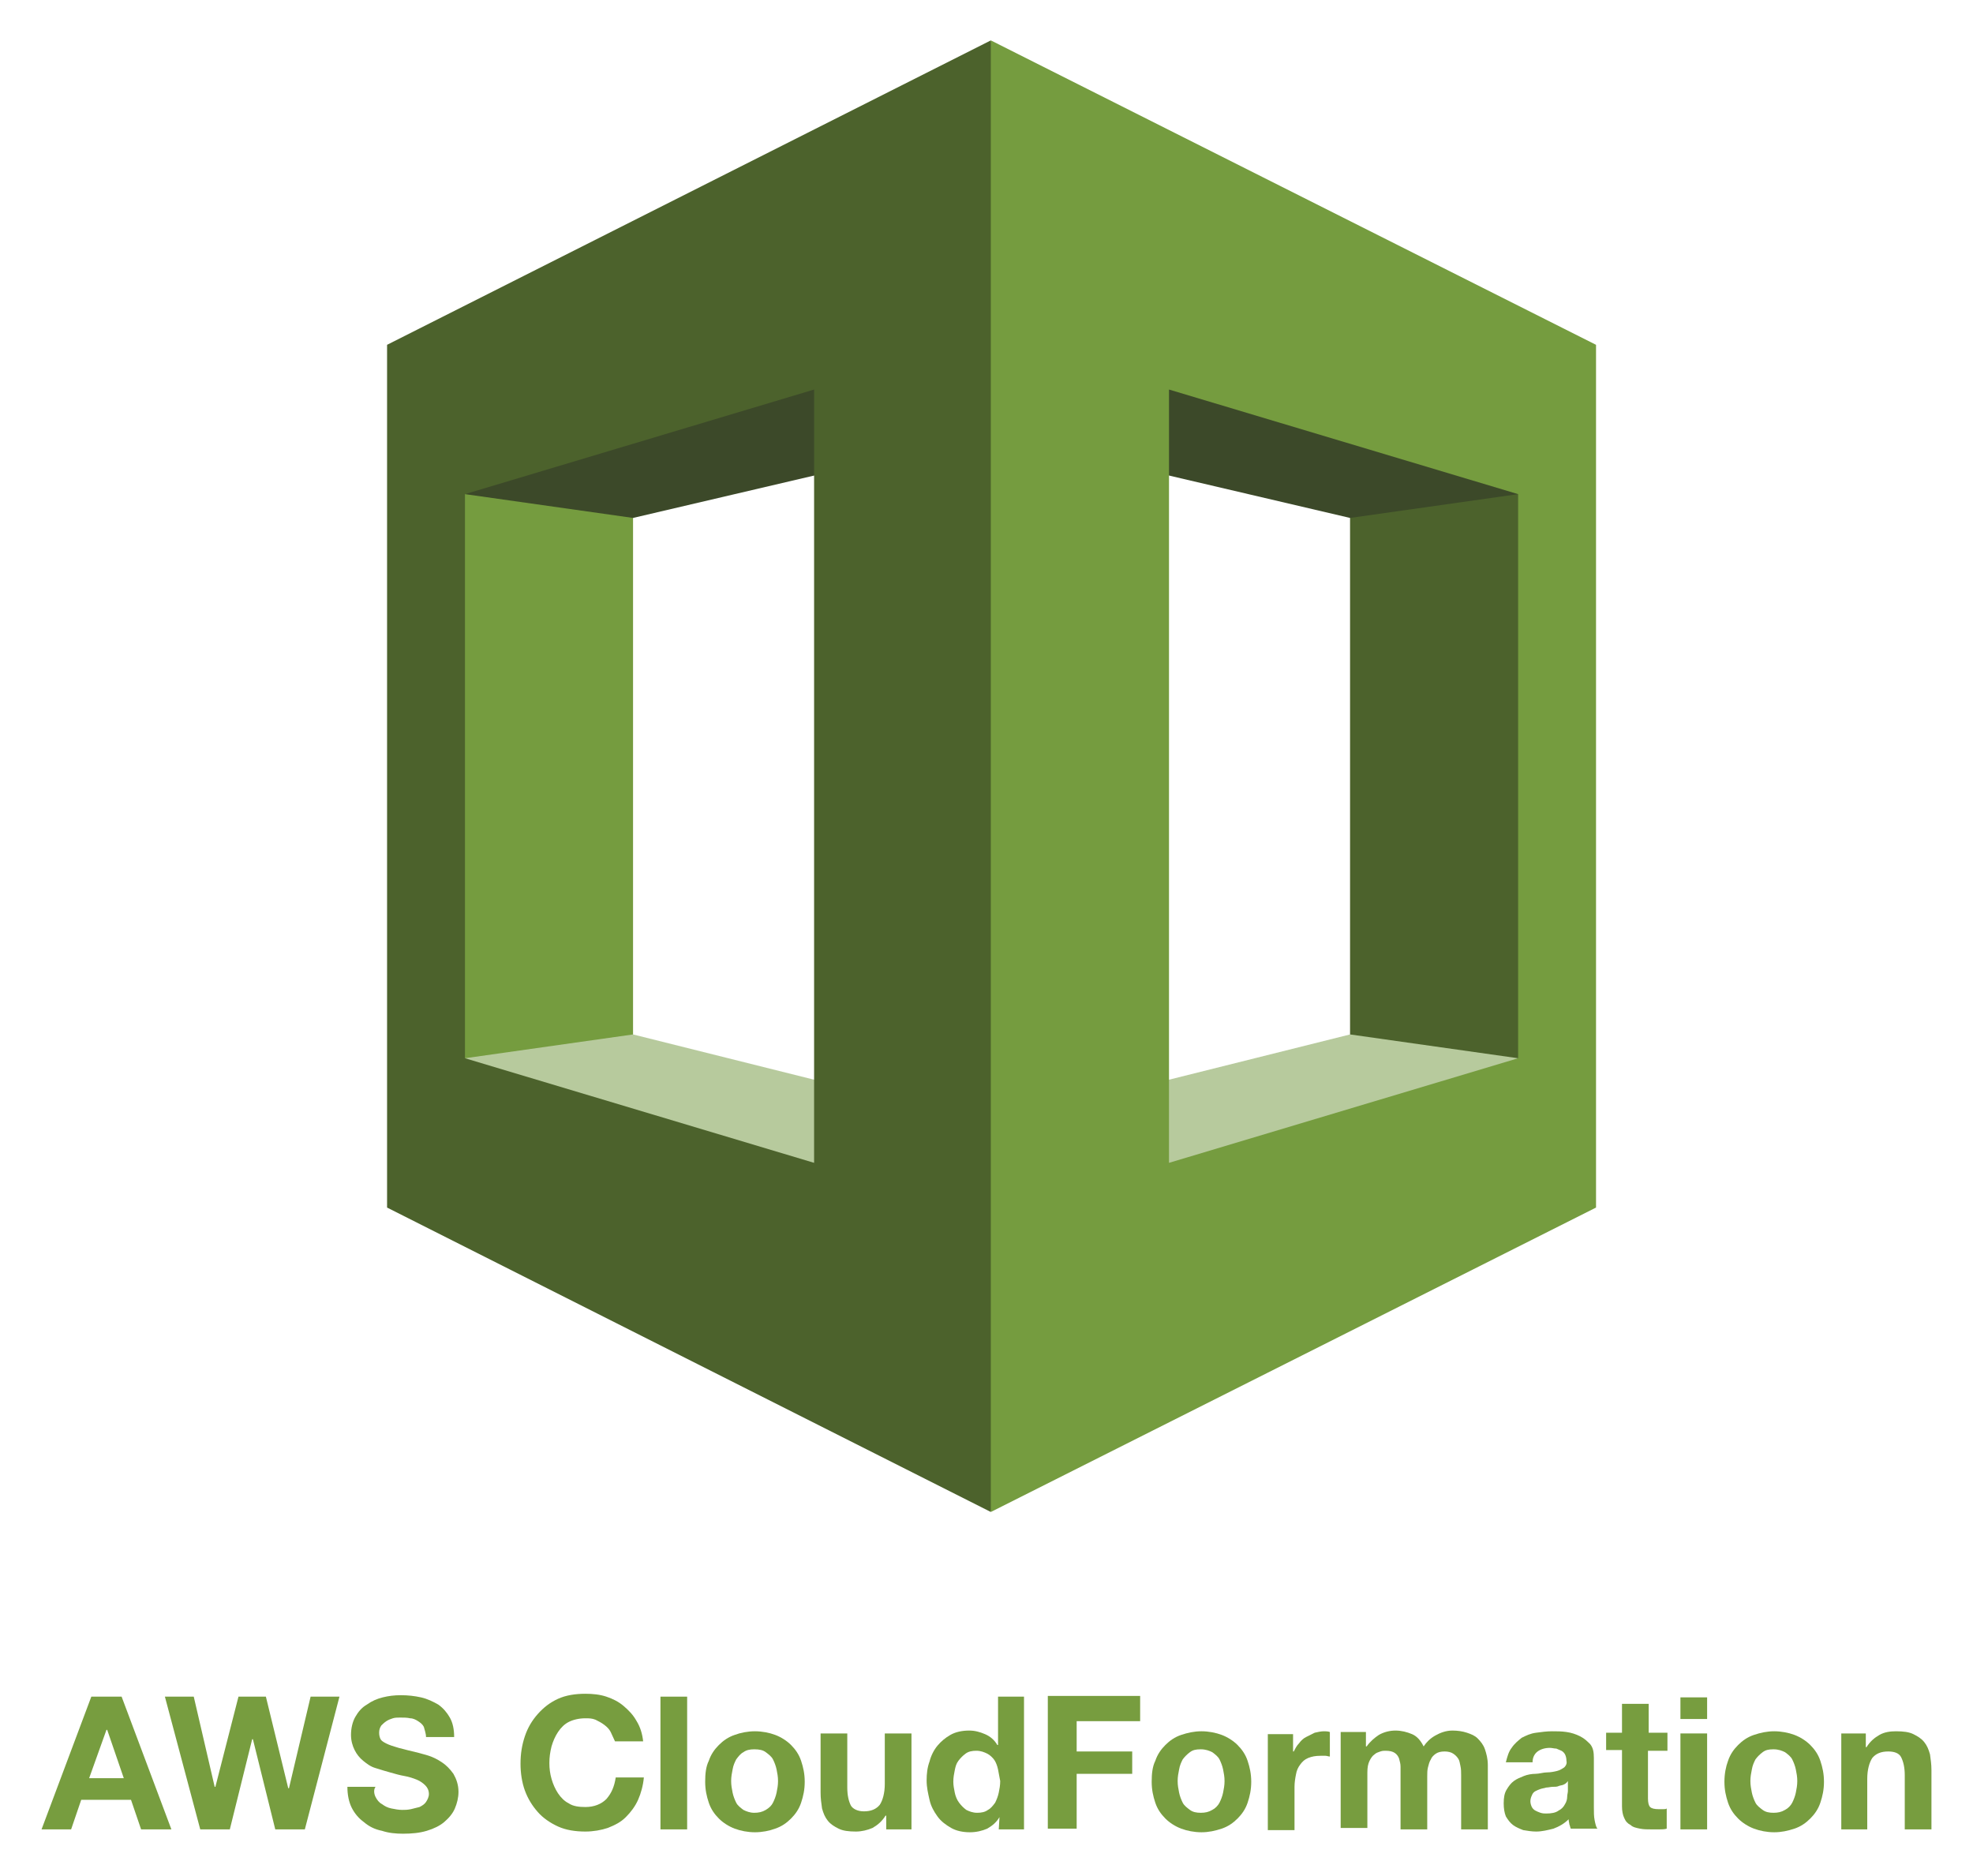
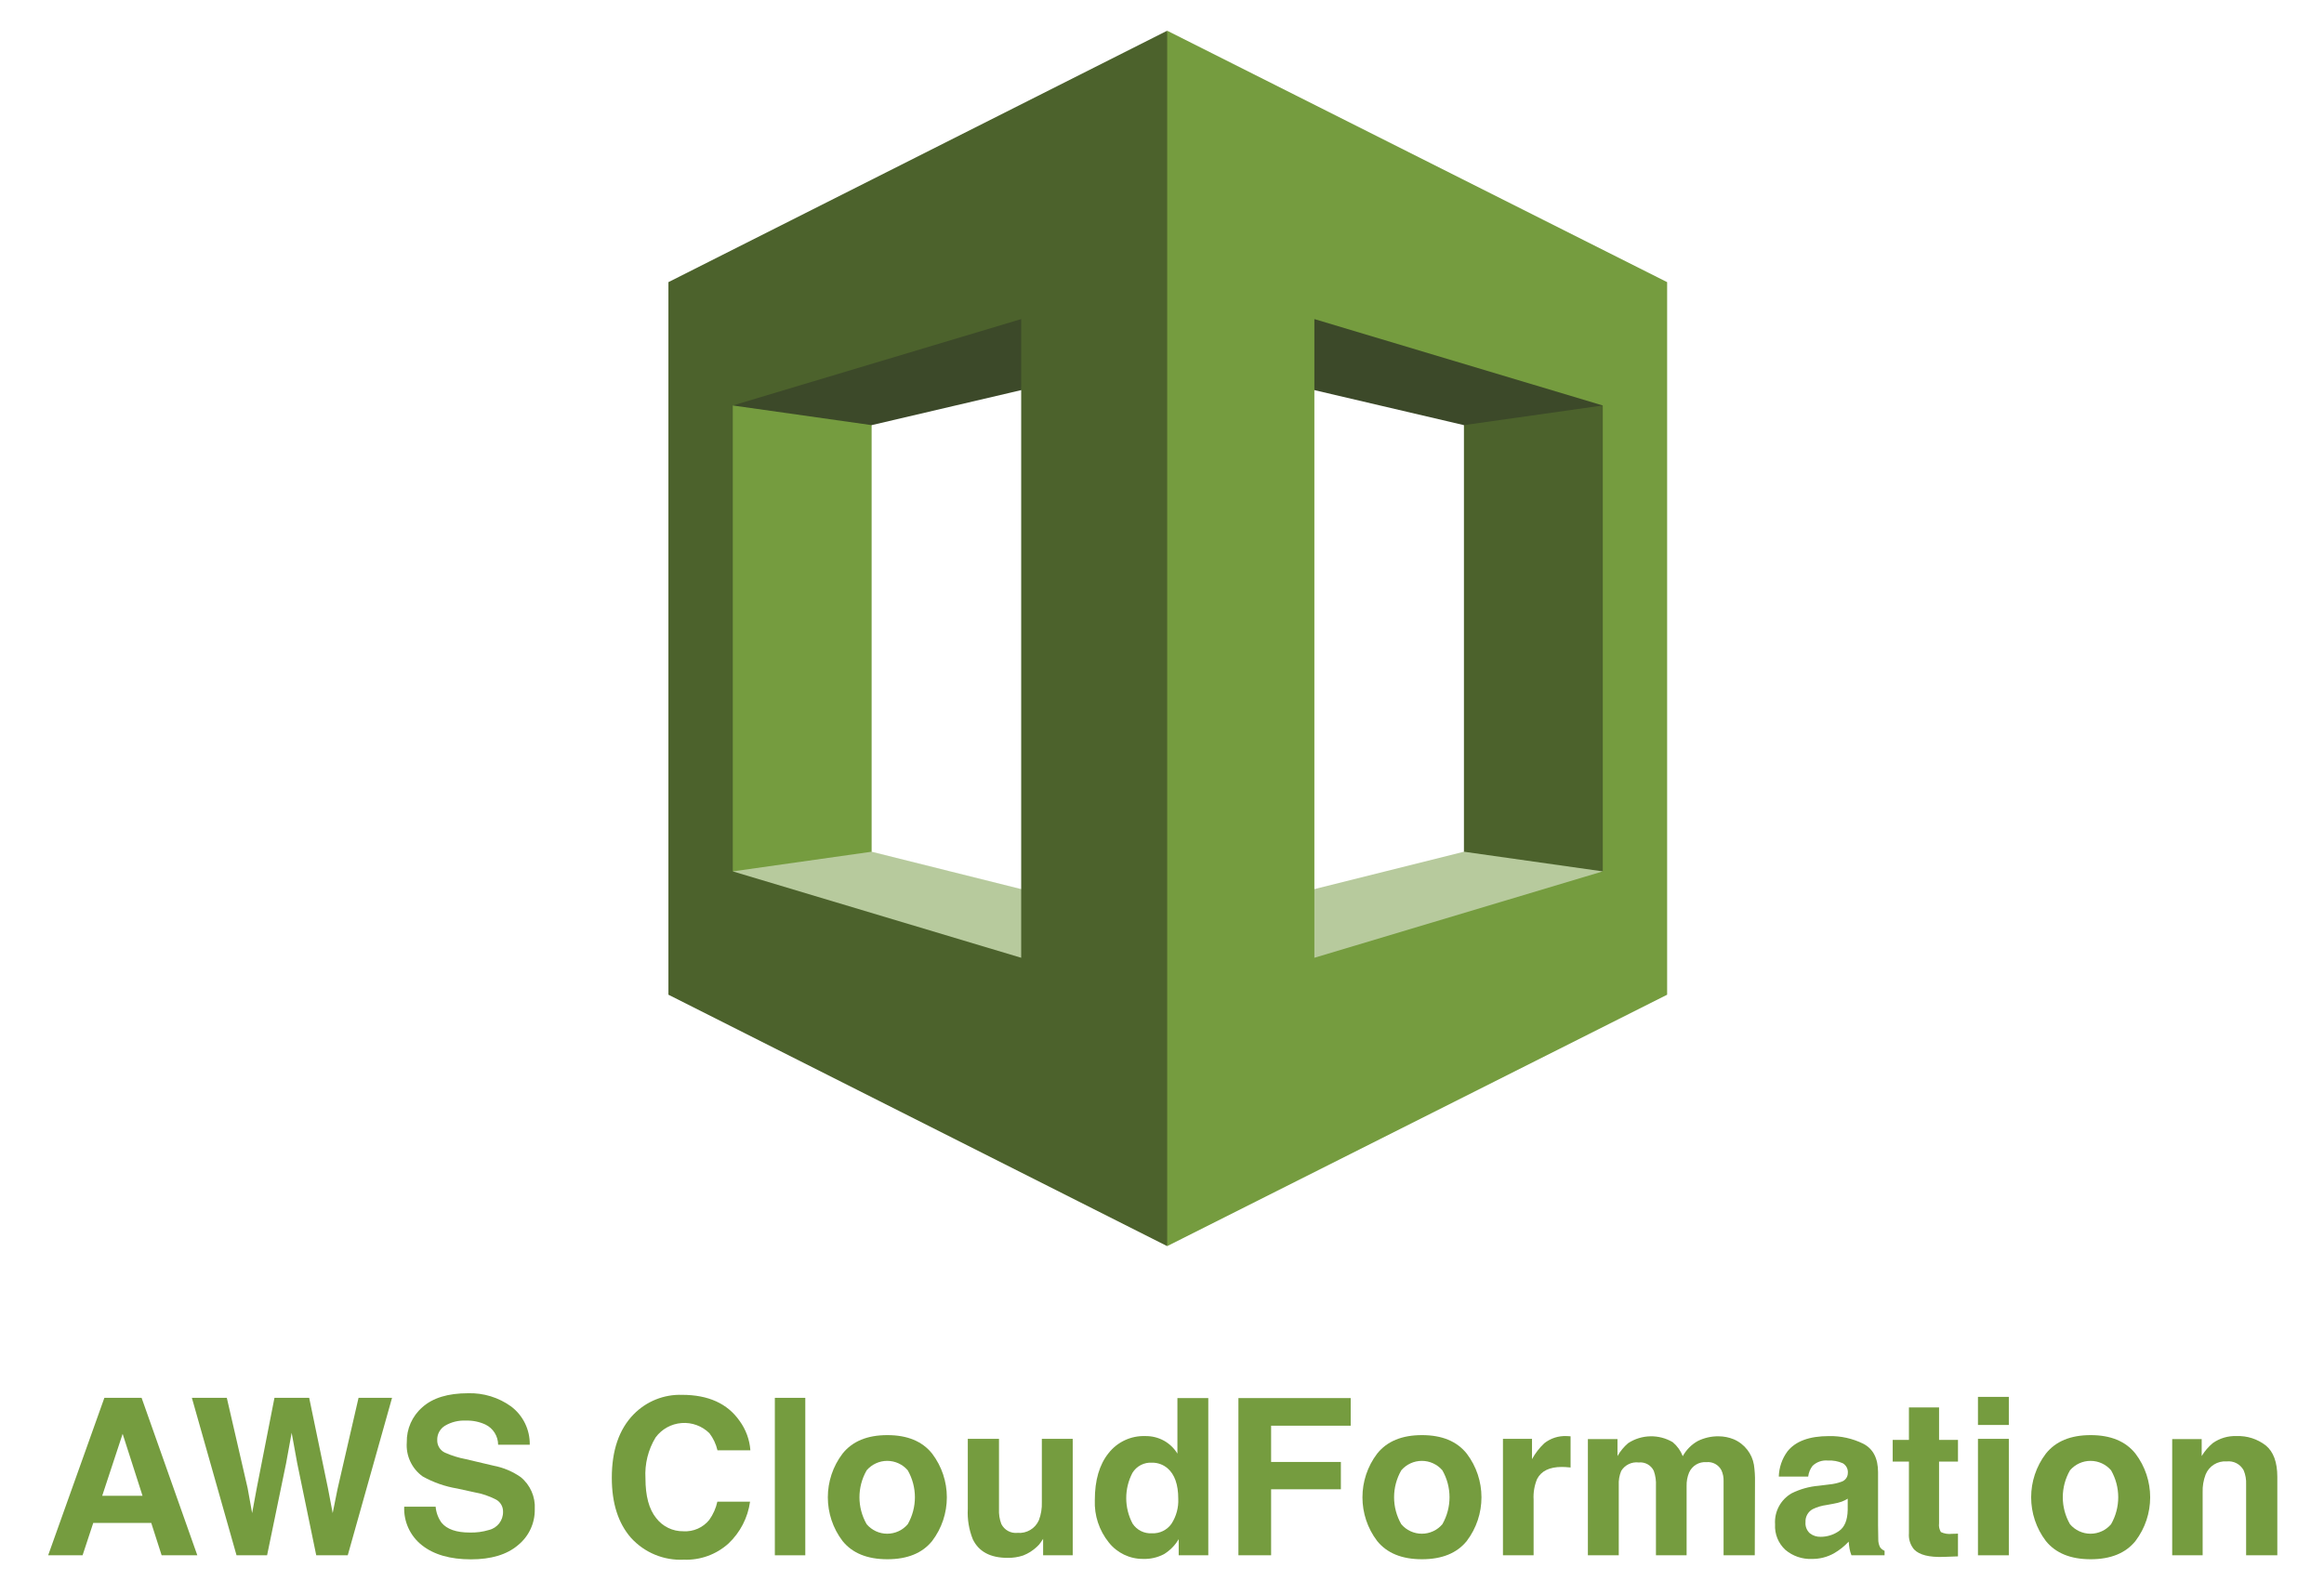
- <svg xmlns="http://www.w3.org/2000/svg" version="1.1" id="Layer_1" x="0px" y="0px" viewBox="4.74 13 273.52 260" style="enable-background:new 0 0 288 288;" xml:space="preserve">
-   <style type="text/css">
- 	.st0{fill:#779D3F;}
- 	.st1{fill:#759C3F;}
- 	.st2{fill:#B7CA9D;}
- 	.st3{fill:#4C622C;}
- 	.st4{fill:#3C4929;}
- </style>
-   <g>
-     <path class="st0" d="M21.6,248.2l6.9,18.4h-4.2l-1.4-4.1H16l-1.4,4.1h-4.1l6.9-18.4H21.6z M21.9,259.5l-2.3-6.7h-0.1l-2.4,6.7H21.9   z" />
-     <path class="st0" d="M42.9,266.6l-3.1-12.5h-0.1l-3.1,12.5h-4.1l-4.9-18.4h4l2.9,12.5h0.1l3.2-12.5h3.8l3.1,12.7h0.1l3-12.7h4   L47,266.6H42.9z" />
-     <path class="st0" d="M56.8,262.1c0.2,0.4,0.5,0.8,0.9,1c0.4,0.3,0.8,0.5,1.3,0.6c0.5,0.1,1,0.2,1.5,0.2c0.4,0,0.7,0,1.2-0.1   c0.4-0.1,0.8-0.2,1.2-0.3c0.4-0.2,0.7-0.4,0.9-0.7c0.2-0.3,0.4-0.7,0.4-1.1c0-0.5-0.2-0.9-0.5-1.2c-0.3-0.3-0.7-0.6-1.2-0.8   c-0.5-0.2-1.1-0.4-1.7-0.5s-1.3-0.3-2-0.5c-0.7-0.2-1.4-0.4-2-0.6c-0.7-0.2-1.2-0.6-1.7-1s-0.9-0.9-1.2-1.5   c-0.3-0.6-0.5-1.3-0.5-2.1c0-0.9,0.2-1.8,0.6-2.5s0.9-1.3,1.6-1.7c0.7-0.5,1.4-0.8,2.2-1c0.8-0.2,1.6-0.3,2.5-0.3   c1,0,1.9,0.1,2.8,0.3c0.9,0.2,1.7,0.6,2.4,1c0.7,0.5,1.2,1.1,1.6,1.8c0.4,0.7,0.6,1.6,0.6,2.7h-3.9c0-0.5-0.2-1-0.3-1.4   c-0.2-0.4-0.5-0.6-0.8-0.8c-0.3-0.2-0.7-0.4-1.1-0.4c-0.4-0.1-0.9-0.1-1.4-0.1c-0.3,0-0.7,0-1,0.1c-0.3,0.1-0.6,0.2-0.9,0.4   c-0.3,0.2-0.5,0.4-0.7,0.6c-0.2,0.3-0.3,0.6-0.3,1c0,0.4,0.1,0.7,0.2,0.9s0.4,0.4,0.8,0.6s1,0.4,1.7,0.6c0.7,0.2,1.6,0.4,2.8,0.7   c0.3,0.1,0.8,0.2,1.4,0.4s1.2,0.5,1.8,0.9c0.6,0.4,1.1,0.9,1.6,1.6c0.4,0.7,0.7,1.5,0.7,2.5c0,0.8-0.2,1.6-0.5,2.3   s-0.8,1.3-1.5,1.9c-0.6,0.5-1.4,0.9-2.4,1.2c-1,0.3-2.1,0.4-3.3,0.4c-1,0-2-0.1-2.9-0.4c-1-0.2-1.8-0.6-2.5-1.2   c-0.7-0.5-1.3-1.2-1.7-2c-0.4-0.8-0.6-1.8-0.6-2.9h3.9C56.5,261.1,56.6,261.7,56.8,262.1z" />
-     <path class="st0" d="M89.4,253.1c-0.2-0.4-0.5-0.7-0.9-1c-0.4-0.3-0.8-0.5-1.2-0.7c-0.5-0.2-0.9-0.2-1.4-0.2   c-0.9,0-1.7,0.2-2.3,0.5s-1.1,0.8-1.5,1.4c-0.4,0.6-0.7,1.3-0.9,2c-0.2,0.8-0.3,1.5-0.3,2.3c0,0.8,0.1,1.5,0.3,2.2   c0.2,0.7,0.5,1.4,0.9,2c0.4,0.6,0.9,1.1,1.5,1.4c0.6,0.4,1.4,0.5,2.3,0.5c1.2,0,2.2-0.4,2.9-1.1c0.7-0.8,1.1-1.7,1.3-3h3.9   c-0.1,1.1-0.4,2.2-0.8,3.1c-0.4,0.9-1,1.7-1.7,2.4c-0.7,0.7-1.5,1.1-2.5,1.5c-0.9,0.3-2,0.5-3.1,0.5c-1.4,0-2.7-0.2-3.8-0.7   s-2.1-1.2-2.8-2c-0.8-0.9-1.4-1.9-1.8-3s-0.6-2.4-0.6-3.7c0-1.4,0.2-2.6,0.6-3.8c0.4-1.2,1-2.2,1.8-3.1c0.8-0.9,1.7-1.6,2.8-2.1   c1.1-0.5,2.4-0.7,3.8-0.7c1,0,2,0.1,2.9,0.4c0.9,0.3,1.7,0.7,2.4,1.3c0.7,0.6,1.3,1.2,1.8,2.1c0.5,0.8,0.8,1.8,0.9,2.8h-3.9   C89.8,254,89.6,253.5,89.4,253.1z" />
-     <path class="st0" d="M100,248.2v18.4h-3.7v-18.4H100z" />
-     <path class="st0" d="M103,257.1c0.3-0.9,0.8-1.6,1.4-2.2c0.6-0.6,1.3-1.1,2.2-1.4c0.8-0.3,1.8-0.5,2.8-0.5s2,0.2,2.8,0.5   c0.8,0.3,1.6,0.8,2.2,1.4c0.6,0.6,1.1,1.3,1.4,2.2c0.3,0.9,0.5,1.8,0.5,2.9s-0.2,2-0.5,2.9c-0.3,0.9-0.8,1.6-1.4,2.2   s-1.3,1.1-2.2,1.4c-0.8,0.3-1.8,0.5-2.8,0.5s-2-0.2-2.8-0.5c-0.8-0.3-1.6-0.8-2.2-1.4s-1.1-1.3-1.4-2.2c-0.3-0.9-0.5-1.8-0.5-2.9   S102.6,257.9,103,257.1z M106.3,261.5c0.1,0.5,0.3,1,0.5,1.4c0.2,0.4,0.6,0.7,1,1c0.4,0.2,0.9,0.4,1.5,0.4c0.6,0,1.1-0.1,1.6-0.4   s0.8-0.6,1-1c0.2-0.4,0.4-0.9,0.5-1.4c0.1-0.5,0.2-1,0.2-1.6s-0.1-1.1-0.2-1.6c-0.1-0.5-0.3-1-0.5-1.4c-0.2-0.4-0.6-0.7-1-1   s-0.9-0.4-1.6-0.4c-0.6,0-1.1,0.1-1.5,0.4c-0.4,0.2-0.7,0.6-1,1c-0.2,0.4-0.4,0.8-0.5,1.4c-0.1,0.5-0.2,1-0.2,1.6   S106.2,261,106.3,261.5z" />
-     <path class="st0" d="M127.6,266.6v-1.9h-0.1c-0.5,0.8-1.1,1.3-1.8,1.7c-0.7,0.3-1.5,0.5-2.3,0.5c-1,0-1.8-0.1-2.4-0.4   c-0.6-0.3-1.1-0.6-1.5-1.1c-0.4-0.5-0.6-1-0.8-1.7c-0.1-0.7-0.2-1.4-0.2-2.2v-8.2h3.7v7.5c0,1.1,0.2,1.9,0.5,2.5   c0.3,0.5,1,0.8,1.8,0.8c1,0,1.7-0.3,2.2-0.9c0.4-0.6,0.7-1.6,0.7-2.9v-7h3.7v13.3H127.6z" />
-     <path class="st0" d="M143.3,264.9c-0.4,0.7-1,1.2-1.7,1.6c-0.7,0.3-1.5,0.5-2.4,0.5c-1,0-1.9-0.2-2.6-0.6s-1.4-0.9-1.9-1.6   c-0.5-0.7-0.9-1.4-1.1-2.3c-0.2-0.9-0.4-1.7-0.4-2.7c0-0.9,0.1-1.8,0.4-2.6c0.2-0.8,0.6-1.6,1.1-2.2c0.5-0.6,1.1-1.1,1.8-1.5   c0.7-0.4,1.6-0.6,2.6-0.6c0.8,0,1.5,0.2,2.2,0.5s1.3,0.8,1.7,1.5h0.1v-6.7h3.6v18.4h-3.5L143.3,264.9L143.3,264.9z M143.1,258.3   c-0.1-0.5-0.3-1-0.5-1.3s-0.6-0.7-1-0.9s-0.9-0.4-1.5-0.4c-0.6,0-1.1,0.1-1.5,0.4s-0.7,0.6-1,1s-0.4,0.8-0.5,1.3   c-0.1,0.5-0.2,1-0.2,1.6c0,0.5,0.1,1,0.2,1.5c0.1,0.5,0.3,1,0.6,1.4c0.3,0.4,0.6,0.7,1,1c0.4,0.2,0.9,0.4,1.5,0.4   c0.6,0,1.1-0.1,1.5-0.4c0.4-0.2,0.7-0.6,1-1c0.2-0.4,0.4-0.9,0.5-1.4c0.1-0.5,0.2-1,0.2-1.6C143.3,259.4,143.2,258.8,143.1,258.3z" />
-     <path class="st0" d="M162.8,248.2v3.4H154v4.2h7.7v3.1H154v7.6h-4v-18.4H162.8z" />
-     <path class="st0" d="M164.9,257.1c0.3-0.9,0.8-1.6,1.4-2.2c0.6-0.6,1.3-1.1,2.2-1.4s1.8-0.5,2.8-0.5c1,0,2,0.2,2.8,0.5   s1.6,0.8,2.2,1.4c0.6,0.6,1.1,1.3,1.4,2.2c0.3,0.9,0.5,1.8,0.5,2.9s-0.2,2-0.5,2.9c-0.3,0.9-0.8,1.6-1.4,2.2   c-0.6,0.6-1.3,1.1-2.2,1.4s-1.8,0.5-2.8,0.5c-1,0-2-0.2-2.8-0.5s-1.6-0.8-2.2-1.4c-0.6-0.6-1.1-1.3-1.4-2.2   c-0.3-0.9-0.5-1.8-0.5-2.9S164.5,257.9,164.9,257.1z M168.2,261.5c0.1,0.5,0.3,1,0.5,1.4c0.2,0.4,0.6,0.7,1,1s0.9,0.4,1.5,0.4   s1.1-0.1,1.6-0.4c0.4-0.2,0.8-0.6,1-1c0.2-0.4,0.4-0.9,0.5-1.4c0.1-0.5,0.2-1,0.2-1.6s-0.1-1.1-0.2-1.6c-0.1-0.5-0.3-1-0.5-1.4   c-0.2-0.4-0.6-0.7-1-1c-0.4-0.2-0.9-0.4-1.6-0.4s-1.1,0.1-1.5,0.4s-0.7,0.6-1,1c-0.2,0.4-0.4,0.8-0.5,1.4c-0.1,0.5-0.2,1-0.2,1.6   S168.1,261,168.2,261.5z" />
-     <path class="st0" d="M184,253.3v2.5h0.1c0.2-0.4,0.4-0.8,0.7-1.1c0.3-0.4,0.6-0.7,1-0.9c0.4-0.2,0.8-0.4,1.2-0.6   c0.4-0.1,0.9-0.2,1.3-0.2c0.2,0,0.5,0,0.8,0.1v3.4c-0.2,0-0.4-0.1-0.6-0.1c-0.2,0-0.5,0-0.7,0c-0.7,0-1.2,0.1-1.7,0.3   s-0.8,0.5-1.1,0.9c-0.3,0.4-0.5,0.8-0.6,1.4c-0.1,0.5-0.2,1.1-0.2,1.7v6h-3.7v-13.3H184z" />
-     <path class="st0" d="M194.1,253.3v1.8h0.1c0.5-0.7,1.1-1.2,1.7-1.6c0.7-0.4,1.5-0.6,2.3-0.6c0.8,0,1.6,0.2,2.3,0.5   c0.7,0.3,1.2,0.9,1.6,1.7c0.4-0.6,0.9-1.1,1.6-1.5c0.7-0.4,1.5-0.7,2.4-0.7c0.7,0,1.4,0.1,2,0.3c0.6,0.2,1.1,0.4,1.5,0.8   c0.4,0.4,0.8,0.9,1,1.5s0.4,1.3,0.4,2.2v8.9h-3.7v-7.5c0-0.4,0-0.9-0.1-1.3s-0.1-0.7-0.3-1c-0.2-0.3-0.4-0.5-0.7-0.7   c-0.3-0.2-0.7-0.3-1.2-0.3c-0.5,0-0.9,0.1-1.2,0.3c-0.3,0.2-0.6,0.5-0.7,0.8c-0.2,0.3-0.3,0.7-0.4,1.1c-0.1,0.4-0.1,0.8-0.1,1.2   v7.4h-3.7v-7.5c0-0.4,0-0.8,0-1.2c0-0.4-0.1-0.7-0.2-1.1c-0.1-0.3-0.3-0.6-0.6-0.8c-0.3-0.2-0.7-0.3-1.3-0.3c-0.2,0-0.4,0-0.7,0.1   s-0.6,0.2-0.8,0.4c-0.3,0.2-0.5,0.5-0.7,0.9c-0.2,0.4-0.3,0.9-0.3,1.6v7.7h-3.7v-13.3H194.1z" />
-     <path class="st0" d="M214.3,255.3c0.4-0.6,0.9-1,1.4-1.4c0.6-0.3,1.2-0.6,2-0.7c0.7-0.1,1.5-0.2,2.2-0.2c0.7,0,1.3,0,2,0.1   c0.7,0.1,1.3,0.3,1.9,0.6c0.6,0.3,1,0.7,1.4,1.1c0.4,0.5,0.5,1.1,0.5,1.9v6.9c0,0.6,0,1.2,0.1,1.7c0.1,0.5,0.2,1,0.4,1.2h-3.7   c-0.1-0.2-0.1-0.4-0.2-0.6c0-0.2-0.1-0.4-0.1-0.7c-0.6,0.6-1.3,1-2.1,1.3c-0.8,0.2-1.6,0.4-2.4,0.4c-0.6,0-1.2-0.1-1.8-0.2   c-0.5-0.2-1-0.4-1.4-0.7c-0.4-0.3-0.7-0.7-1-1.2c-0.2-0.5-0.3-1.1-0.3-1.8c0-0.8,0.1-1.4,0.4-1.9c0.3-0.5,0.6-0.9,1-1.2   c0.4-0.3,0.9-0.5,1.4-0.7s1.1-0.3,1.6-0.3s1.1-0.2,1.6-0.2s1-0.1,1.4-0.2c0.4-0.1,0.7-0.3,1-0.5c0.2-0.2,0.4-0.5,0.3-0.9   c0-0.4-0.1-0.7-0.2-0.9c-0.1-0.2-0.3-0.4-0.5-0.5c-0.2-0.1-0.5-0.2-0.7-0.3c-0.3,0-0.6-0.1-0.9-0.1c-0.7,0-1.3,0.2-1.7,0.5   s-0.7,0.8-0.7,1.5h-3.7C213.7,256.5,213.9,255.8,214.3,255.3z M221.5,260.4c-0.2,0.1-0.5,0.1-0.7,0.2s-0.5,0.1-0.8,0.1   c-0.3,0-0.6,0.1-0.9,0.1c-0.3,0.1-0.5,0.1-0.8,0.2c-0.3,0.1-0.5,0.2-0.7,0.3c-0.2,0.1-0.4,0.3-0.5,0.6c-0.1,0.2-0.2,0.5-0.2,0.8   c0,0.3,0.1,0.6,0.2,0.8c0.1,0.2,0.3,0.4,0.5,0.5c0.2,0.1,0.4,0.2,0.7,0.3c0.3,0.1,0.6,0.1,0.8,0.1c0.7,0,1.3-0.1,1.7-0.4   c0.4-0.2,0.7-0.5,0.9-0.9c0.2-0.3,0.3-0.7,0.3-1s0.1-0.6,0.1-0.8v-1.4C221.9,260.2,221.7,260.3,221.5,260.4z" />
-     <path class="st0" d="M235.9,253.3v2.4h-2.7v6.6c0,0.6,0.1,1,0.3,1.2c0.2,0.2,0.6,0.3,1.2,0.3c0.2,0,0.4,0,0.6,0   c0.2,0,0.4,0,0.5-0.1v2.8c-0.3,0.1-0.7,0.1-1,0.1c-0.4,0-0.7,0-1.1,0c-0.6,0-1.1,0-1.6-0.1c-0.5-0.1-1-0.2-1.3-0.5   c-0.4-0.2-0.7-0.5-0.9-1c-0.2-0.4-0.3-1-0.3-1.6v-7.8h-2.2v-2.4h2.2v-4h3.7v4H235.9z" />
-     <path class="st0" d="M237.7,251.3v-3h3.7v3H237.7z M241.4,253.3v13.3h-3.7v-13.3H241.4z" />
-     <path class="st0" d="M244.3,257.1c0.3-0.9,0.8-1.6,1.4-2.2c0.6-0.6,1.3-1.1,2.2-1.4s1.8-0.5,2.8-0.5c1,0,2,0.2,2.8,0.5   s1.6,0.8,2.2,1.4c0.6,0.6,1.1,1.3,1.4,2.2c0.3,0.9,0.5,1.8,0.5,2.9s-0.2,2-0.5,2.9c-0.3,0.9-0.8,1.6-1.4,2.2   c-0.6,0.6-1.3,1.1-2.2,1.4s-1.8,0.5-2.8,0.5c-1,0-2-0.2-2.8-0.5s-1.6-0.8-2.2-1.4c-0.6-0.6-1.1-1.3-1.4-2.2   c-0.3-0.9-0.5-1.8-0.5-2.9S244,257.9,244.3,257.1z M247.6,261.5c0.1,0.5,0.3,1,0.5,1.4c0.2,0.4,0.6,0.7,1,1s0.9,0.4,1.5,0.4   s1.1-0.1,1.6-0.4c0.4-0.2,0.8-0.6,1-1c0.2-0.4,0.4-0.9,0.5-1.4c0.1-0.5,0.2-1,0.2-1.6s-0.1-1.1-0.2-1.6c-0.1-0.5-0.3-1-0.5-1.4   c-0.2-0.4-0.6-0.7-1-1c-0.4-0.2-0.9-0.4-1.6-0.4s-1.1,0.1-1.5,0.4s-0.7,0.6-1,1c-0.2,0.4-0.4,0.8-0.5,1.4c-0.1,0.5-0.2,1-0.2,1.6   S247.5,261,247.6,261.5z" />
-     <path class="st0" d="M263.4,253.3v1.9h0.1c0.5-0.8,1.1-1.3,1.8-1.7c0.7-0.4,1.5-0.5,2.3-0.5c1,0,1.8,0.1,2.4,0.4s1.1,0.6,1.5,1.1   c0.4,0.5,0.6,1,0.8,1.7c0.1,0.7,0.2,1.4,0.2,2.2v8.2h-3.7v-7.5c0-1.1-0.2-1.9-0.5-2.5s-1-0.8-1.8-0.8c-1,0-1.7,0.3-2.2,0.9   c-0.4,0.6-0.7,1.6-0.7,2.9v7H260v-13.3H263.4z" />
-   </g>
-   <g>
-     <polygon class="st1" points="92.5,177.6 64.1,170.6 64.1,72.5 92.5,67 92.5,177.6  " />
-     <polygon class="st2" points="69.2,159.7 142.9,214.3 142.9,169 92.5,156.4 69.2,159.7  " />
-     <polygon class="st3" points="191.9,169 219.8,170.6 220.6,78.1 191.9,69 191.9,169  " />
-     <polygon class="st4" points="142.9,73 92.5,84.8 69.2,81.5 142.9,28.3 142.9,73  " />
-     <polygon class="st2" points="215.2,159.7 141.5,211 141.5,169 191.9,156.4 215.2,159.7  " />
-     <polygon class="st4" points="141.5,73 191.9,84.8 215.2,81.5 142.2,26.1 141.5,73  " />
-     <path class="st3" d="M117.6,174.2l-48.4-14.5V81.5L117.6,67V174.2L117.6,174.2z M142.1,18.6L58.4,60.8l0,119.6l83.7,42.2L163.4,122   L142.1,18.6L142.1,18.6z" />
-     <path class="st1" d="M166.8,67l48.4,14.5v78.2l-48.4,14.5V67L166.8,67z M142.1,222.6l83.9-42.2l0-119.6l-83.9-42.2V222.6   L142.1,222.6z" />
-   </g>
+ <svg xmlns="http://www.w3.org/2000/svg" id="Layer_1" data-name="Layer 1" viewBox="21.287 -1.14 383.76 263.12">
+   <defs>
+     <style>.cls-1{fill:#759c3f;}.cls-2{fill:#b7ca9d;}.cls-3{fill:#4c622c;}.cls-4{fill:#3c4929;}</style>
+   </defs>
+   <polygon class="cls-1" points="165.218 160.387 137.272 153.499 137.272 56.97 165.218 51.558 165.218 160.387" />
+   <polygon class="cls-2" points="142.291 142.774 214.811 196.5 214.811 151.925 165.218 139.527 142.291 142.774" />
+   <polygon class="cls-3" points="263.026 151.925 290.479 153.499 291.266 62.481 263.026 53.526 263.026 151.925" />
+   <polygon class="cls-4" points="214.811 57.462 165.218 69.073 142.291 65.826 214.811 13.478 214.811 57.462" />
+   <polygon class="cls-2" points="285.953 142.774 213.433 193.252 213.433 151.925 263.026 139.527 285.953 142.774" />
+   <polygon class="cls-4" points="213.433 57.462 263.026 69.073 285.953 65.826 214.122 11.313 213.433 57.462" />
+   <path class="cls-3" d="M189.915,157.042l-47.625-14.268V65.826l47.625-14.268ZM214.023,3.933l-82.36,41.524V163.142L214.023,204.667l20.959-98.989Z" />
+   <path class="cls-1" d="M238.327,51.558l47.625,14.268v76.948l-47.625,14.268V51.558ZM214.023,204.667l82.556-41.524V45.458L214.023,3.933Z" />
+   <path class="cls-1" d="M38.522,229.722h6.148l9.2,26.005H47.978l-1.716-5.346H36.686l-1.763,5.346H29.239Zm-.358,16.178h6.66L41.539,235.667Z" />
+   <path class="cls-1" d="M58.74,229.722l3.433,14.892.748,4.145.75-4.06,2.937-14.977h5.734l3.09,14.89.791,4.146.803-3.985,3.467-15.051h5.532L78.71,255.727H73.507l-3.141-15.208-.917-5.027-.917,5.027-3.141,15.208H60.345l-7.374-26.005Z" />
+   <path class="cls-1" d="M93.222,247.699a5.268,5.268,0,0,0,.991,2.664q1.351,1.605,4.629,1.605a9.959,9.959,0,0,0,3.188-.424,3.025,3.025,0,0,0,2.324-3.017,2.222,2.222,0,0,0-1.138-1.993,12.355,12.355,0,0,0-3.61-1.218l-2.815-.617a17.545,17.545,0,0,1-5.703-1.993A6.341,6.341,0,0,1,88.458,237.079a7.474,7.474,0,0,1,2.572-5.805q2.572-2.312,7.555-2.312a11.581,11.581,0,0,1,7.099,2.18,7.745,7.745,0,0,1,3.081,6.324H103.542a3.72,3.72,0,0,0-2.098-3.334,7.182,7.182,0,0,0-3.237-.653,6.164,6.164,0,0,0-3.437.847,2.679,2.679,0,0,0-1.284,2.364,2.23,2.23,0,0,0,1.266,2.082,15.768,15.768,0,0,0,3.455,1.076l4.563,1.076a11.607,11.607,0,0,1,4.498,1.888,6.362,6.362,0,0,1,2.325,5.311,7.462,7.462,0,0,1-2.755,5.919q-2.755,2.355-7.784,2.354-5.136,0-8.078-2.319a7.677,7.677,0,0,1-2.942-6.378Z" />
+   <path class="cls-1" d="M125.927,232.438a10.705,10.705,0,0,1,7.994-3.211q6.493,0,9.495,4.305a9.388,9.388,0,0,1,1.78,4.852h-5.434a7.402,7.402,0,0,0-1.331-2.822,5.9,5.9,0,0,0-8.884.697,11.677,11.677,0,0,0-1.676,6.766q0,4.375,1.769,6.554a5.542,5.542,0,0,0,4.496,2.179,5.092,5.092,0,0,0,4.263-1.87,8.209,8.209,0,0,0,1.346-3.017h5.398a11.716,11.716,0,0,1-3.569,6.916,10.391,10.391,0,0,1-7.356,2.664,11.039,11.039,0,0,1-8.727-3.6q-3.176-3.615-3.176-9.915Q122.313,236.127,125.927,232.438Z" />
+   <path class="cls-1" d="M154.264,255.727h-5.028V229.722h5.028Z" />
+   <path class="cls-1" d="M175.205,253.374q-2.435,3.006-7.392,3.005-4.958,0-7.392-3.005a11.931,11.931,0,0,1,0-14.445q2.435-3.05,7.392-3.05,4.957,0,7.392,3.05a11.931,11.931,0,0,1,0,14.445Zm-4.022-2.779a8.975,8.975,0,0,0,0-8.904,4.468,4.468,0,0,0-6.784,0,8.921,8.921,0,0,0,0,8.904,4.452,4.452,0,0,0,6.784,0Z" />
+   <path class="cls-1" d="M186.25,236.496v11.592a6.087,6.087,0,0,0,.386,2.47,2.67,2.67,0,0,0,2.686,1.464,3.507,3.507,0,0,0,3.511-2.082,7.556,7.556,0,0,0,.492-2.981V236.496h5.099v19.23h-4.888v-2.717c-.046.059-.164.235-.352.529a3.545,3.545,0,0,1-.668.776,6.998,6.998,0,0,1-2.278,1.446,7.748,7.748,0,0,1-2.578.389q-4.258,0-5.735-3.07a11.764,11.764,0,0,1-.827-4.992v-11.592Z" />
+   <path class="cls-1" d="M213.507,236.806a6.102,6.102,0,0,1,2.205,2.125v-9.174h5.099v25.97h-4.887V253.062a7.091,7.091,0,0,1-2.452,2.487,6.887,6.887,0,0,1-3.423.776,7.143,7.143,0,0,1-5.672-2.726,10.465,10.465,0,0,1-2.303-6.995q0-4.922,2.268-7.745a7.374,7.374,0,0,1,6.06-2.822A6.206,6.206,0,0,1,213.507,236.806Zm1.234,13.699a7.014,7.014,0,0,0,1.111-4.111q0-3.527-1.781-5.046a3.837,3.837,0,0,0-2.541-.917,3.533,3.533,0,0,0-3.237,1.667,8.989,8.989,0,0,0,.018,8.398,3.552,3.552,0,0,0,3.185,1.596A3.711,3.711,0,0,0,214.741,250.505Z" />
+   <path class="cls-1" d="M225.785,229.757h18.542v4.569H231.184v5.981H242.704v4.516H231.184v10.903h-5.398Z" />
+   <path class="cls-1" d="M263.486,253.374q-2.435,3.006-7.392,3.005-4.958,0-7.393-3.005a11.931,11.931,0,0,1,0-14.445q2.435-3.05,7.393-3.05,4.957,0,7.392,3.05a11.931,11.931,0,0,1,0,14.445Zm-4.022-2.779a8.972,8.972,0,0,0,0-8.904,4.468,4.468,0,0,0-6.783,0,8.921,8.921,0,0,0,0,8.904,4.451,4.451,0,0,0,6.783,0Z" />
+   <path class="cls-1" d="M280.202,236.047c.065.006.209.015.433.026v5.151q-.476-.053-.847-.07t-.6-.018q-3.035,0-4.075,1.976a7.678,7.678,0,0,0-.583,3.423v9.191h-5.062V236.496h4.798v3.353a10.638,10.638,0,0,1,2.029-2.629,5.522,5.522,0,0,1,3.67-1.182Q280.105,236.038,280.202,236.047Z" />
+   <path class="cls-1" d="M307.575,236.567a5.583,5.583,0,0,1,2.24,1.729,5.522,5.522,0,0,1,1.094,2.47,17.012,17.012,0,0,1,.177,2.841l-.035,12.12h-5.151V243.482a4.016,4.016,0,0,0-.354-1.799,2.506,2.506,0,0,0-2.47-1.341,2.889,2.889,0,0,0-2.875,1.729,5.415,5.415,0,0,0-.406,2.205v11.45h-5.063v-11.45a6.429,6.429,0,0,0-.353-2.487,2.464,2.464,0,0,0-2.487-1.394,2.969,2.969,0,0,0-2.894,1.394,5.37,5.37,0,0,0-.406,2.364v11.573h-5.099V236.532h4.888v2.805a8.089,8.089,0,0,1,1.764-2.135,6.984,6.984,0,0,1,7.357-.159,5.665,5.665,0,0,1,1.658,2.312,6.389,6.389,0,0,1,2.452-2.487,7.48,7.48,0,0,1,3.458-.794A6.697,6.697,0,0,1,307.575,236.567Z" />
+   <path class="cls-1" d="M323.324,244.029a7.965,7.965,0,0,0,2.008-.44,1.512,1.512,0,0,0,1.085-1.429,1.691,1.691,0,0,0-.832-1.633,5.26,5.26,0,0,0-2.441-.449,3.203,3.203,0,0,0-2.557.882,3.634,3.634,0,0,0-.716,1.765h-4.852a7.358,7.358,0,0,1,1.418-4.146q2.001-2.54,6.875-2.54a12.256,12.256,0,0,1,5.634,1.252q2.464,1.254,2.463,4.729v8.821q0,.917.035,2.223a2.8,2.8,0,0,0,.3,1.341,1.802,1.802,0,0,0,.741.582v.741H327.017a5.552,5.552,0,0,1-.317-1.094q-.089-.511-.142-1.164a10.421,10.421,0,0,1-2.413,1.923,7.299,7.299,0,0,1-3.691.935,6.372,6.372,0,0,1-4.339-1.49,5.302,5.302,0,0,1-1.712-4.226,5.474,5.474,0,0,1,2.755-5.134,12.302,12.302,0,0,1,4.443-1.235Zm3.074,2.347a5.491,5.491,0,0,1-.975.485,8.249,8.249,0,0,1-1.35.344l-1.145.212a7.53,7.53,0,0,0-2.312.688,2.295,2.295,0,0,0-1.188,2.135,2.23,2.23,0,0,0,.726,1.861,2.758,2.758,0,0,0,1.764.573,5.259,5.259,0,0,0,3.037-.953q1.389-.952,1.441-3.476Z" />
+   <path class="cls-1" d="M333.826,240.254v-3.581h2.682v-5.363h4.976v5.363h3.122v3.581H341.483V250.416a2.289,2.289,0,0,0,.3,1.474,3.31,3.31,0,0,0,1.835.291c.152,0,.314-.003.485-.009.17-.006.338-.015.502-.026v3.758l-2.381.088q-3.564.123-4.869-1.235a3.672,3.672,0,0,1-.848-2.664V240.254Z" />
+   <path class="cls-1" d="M353.004,234.203h-5.099v-4.64h5.099Zm-5.099,2.293h5.099v19.23h-5.099Z" />
+   <path class="cls-1" d="M373.909,253.374q-2.435,3.006-7.392,3.005-4.958,0-7.393-3.005a11.931,11.931,0,0,1,0-14.445q2.435-3.05,7.393-3.05,4.957,0,7.392,3.05a11.931,11.931,0,0,1,0,14.445Zm-4.022-2.779a8.972,8.972,0,0,0,0-8.904,4.468,4.468,0,0,0-6.783,0,8.921,8.921,0,0,0,0,8.904,4.451,4.451,0,0,0,6.783,0Z" />
+   <path class="cls-1" d="M395.45,237.6q1.888,1.56,1.888,5.178v12.949h-5.151V244.029a5.371,5.371,0,0,0-.402-2.328,2.83,2.83,0,0,0-2.802-1.482,3.473,3.473,0,0,0-3.485,2.17,7.501,7.501,0,0,0-.49,2.929v10.409h-5.028V236.532h4.869v2.805a8.507,8.507,0,0,1,1.827-2.135,6.328,6.328,0,0,1,3.918-1.164A7.373,7.373,0,0,1,395.45,237.6Z" />
</svg>
